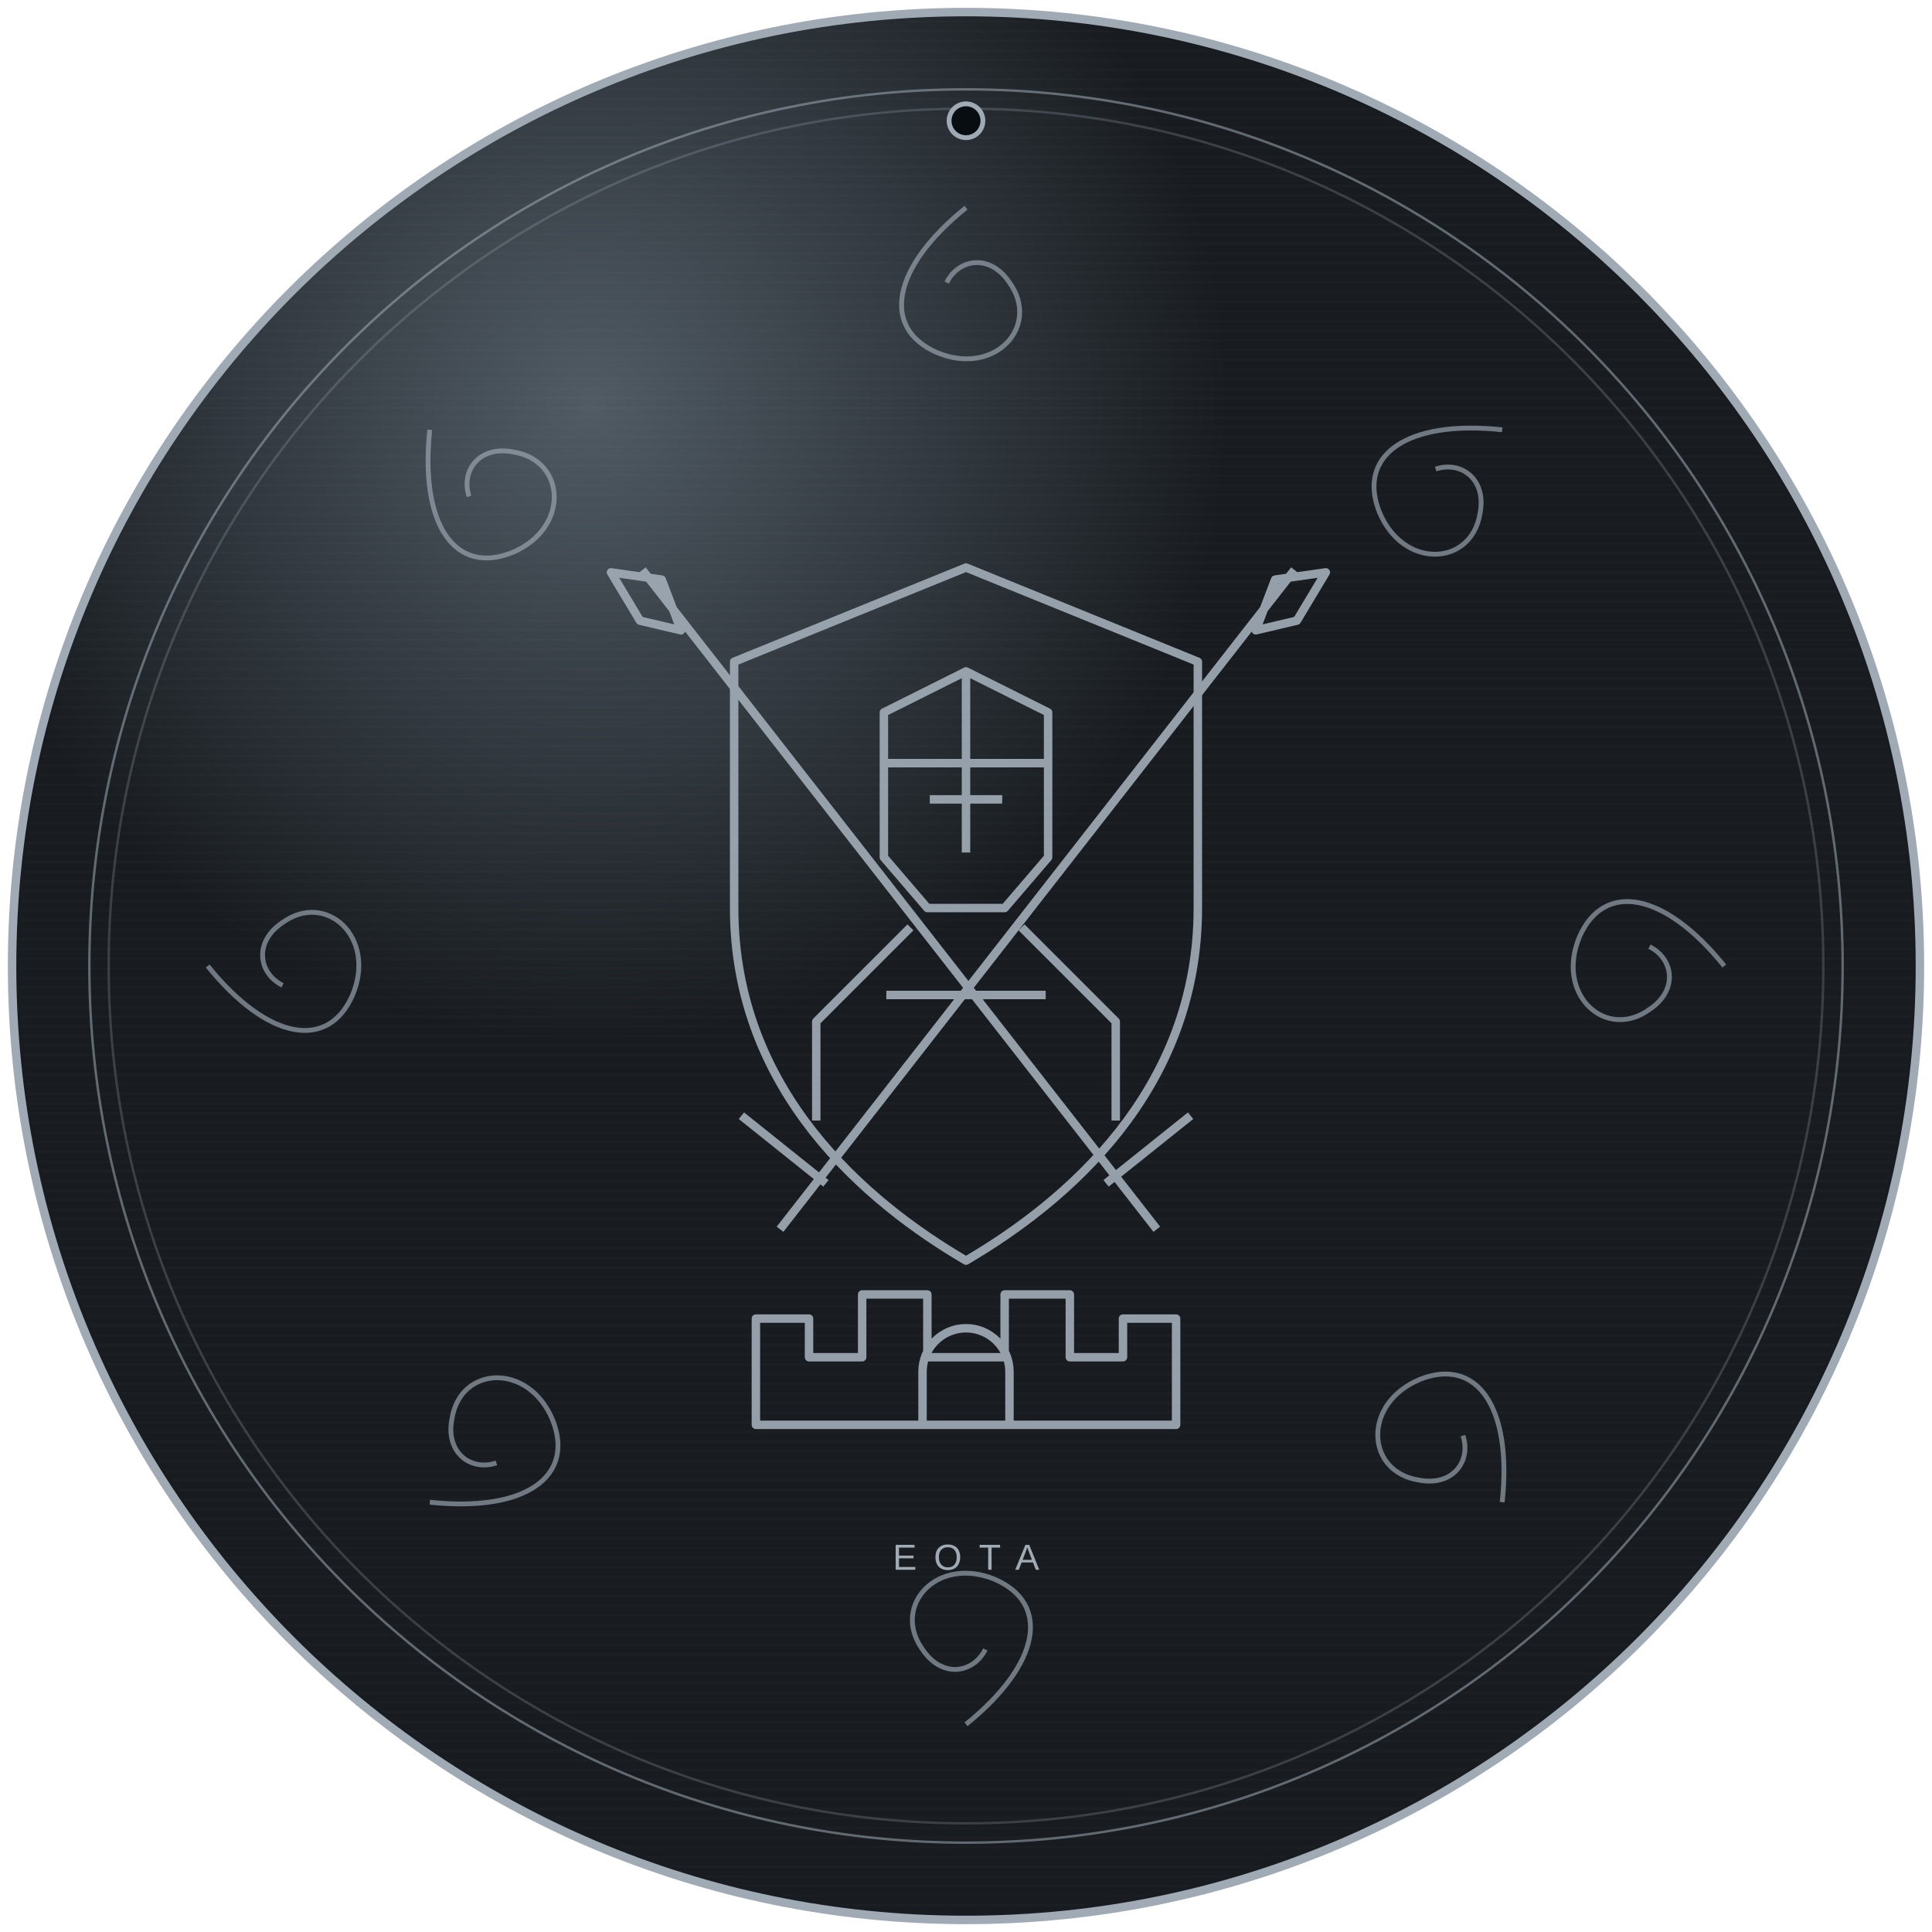
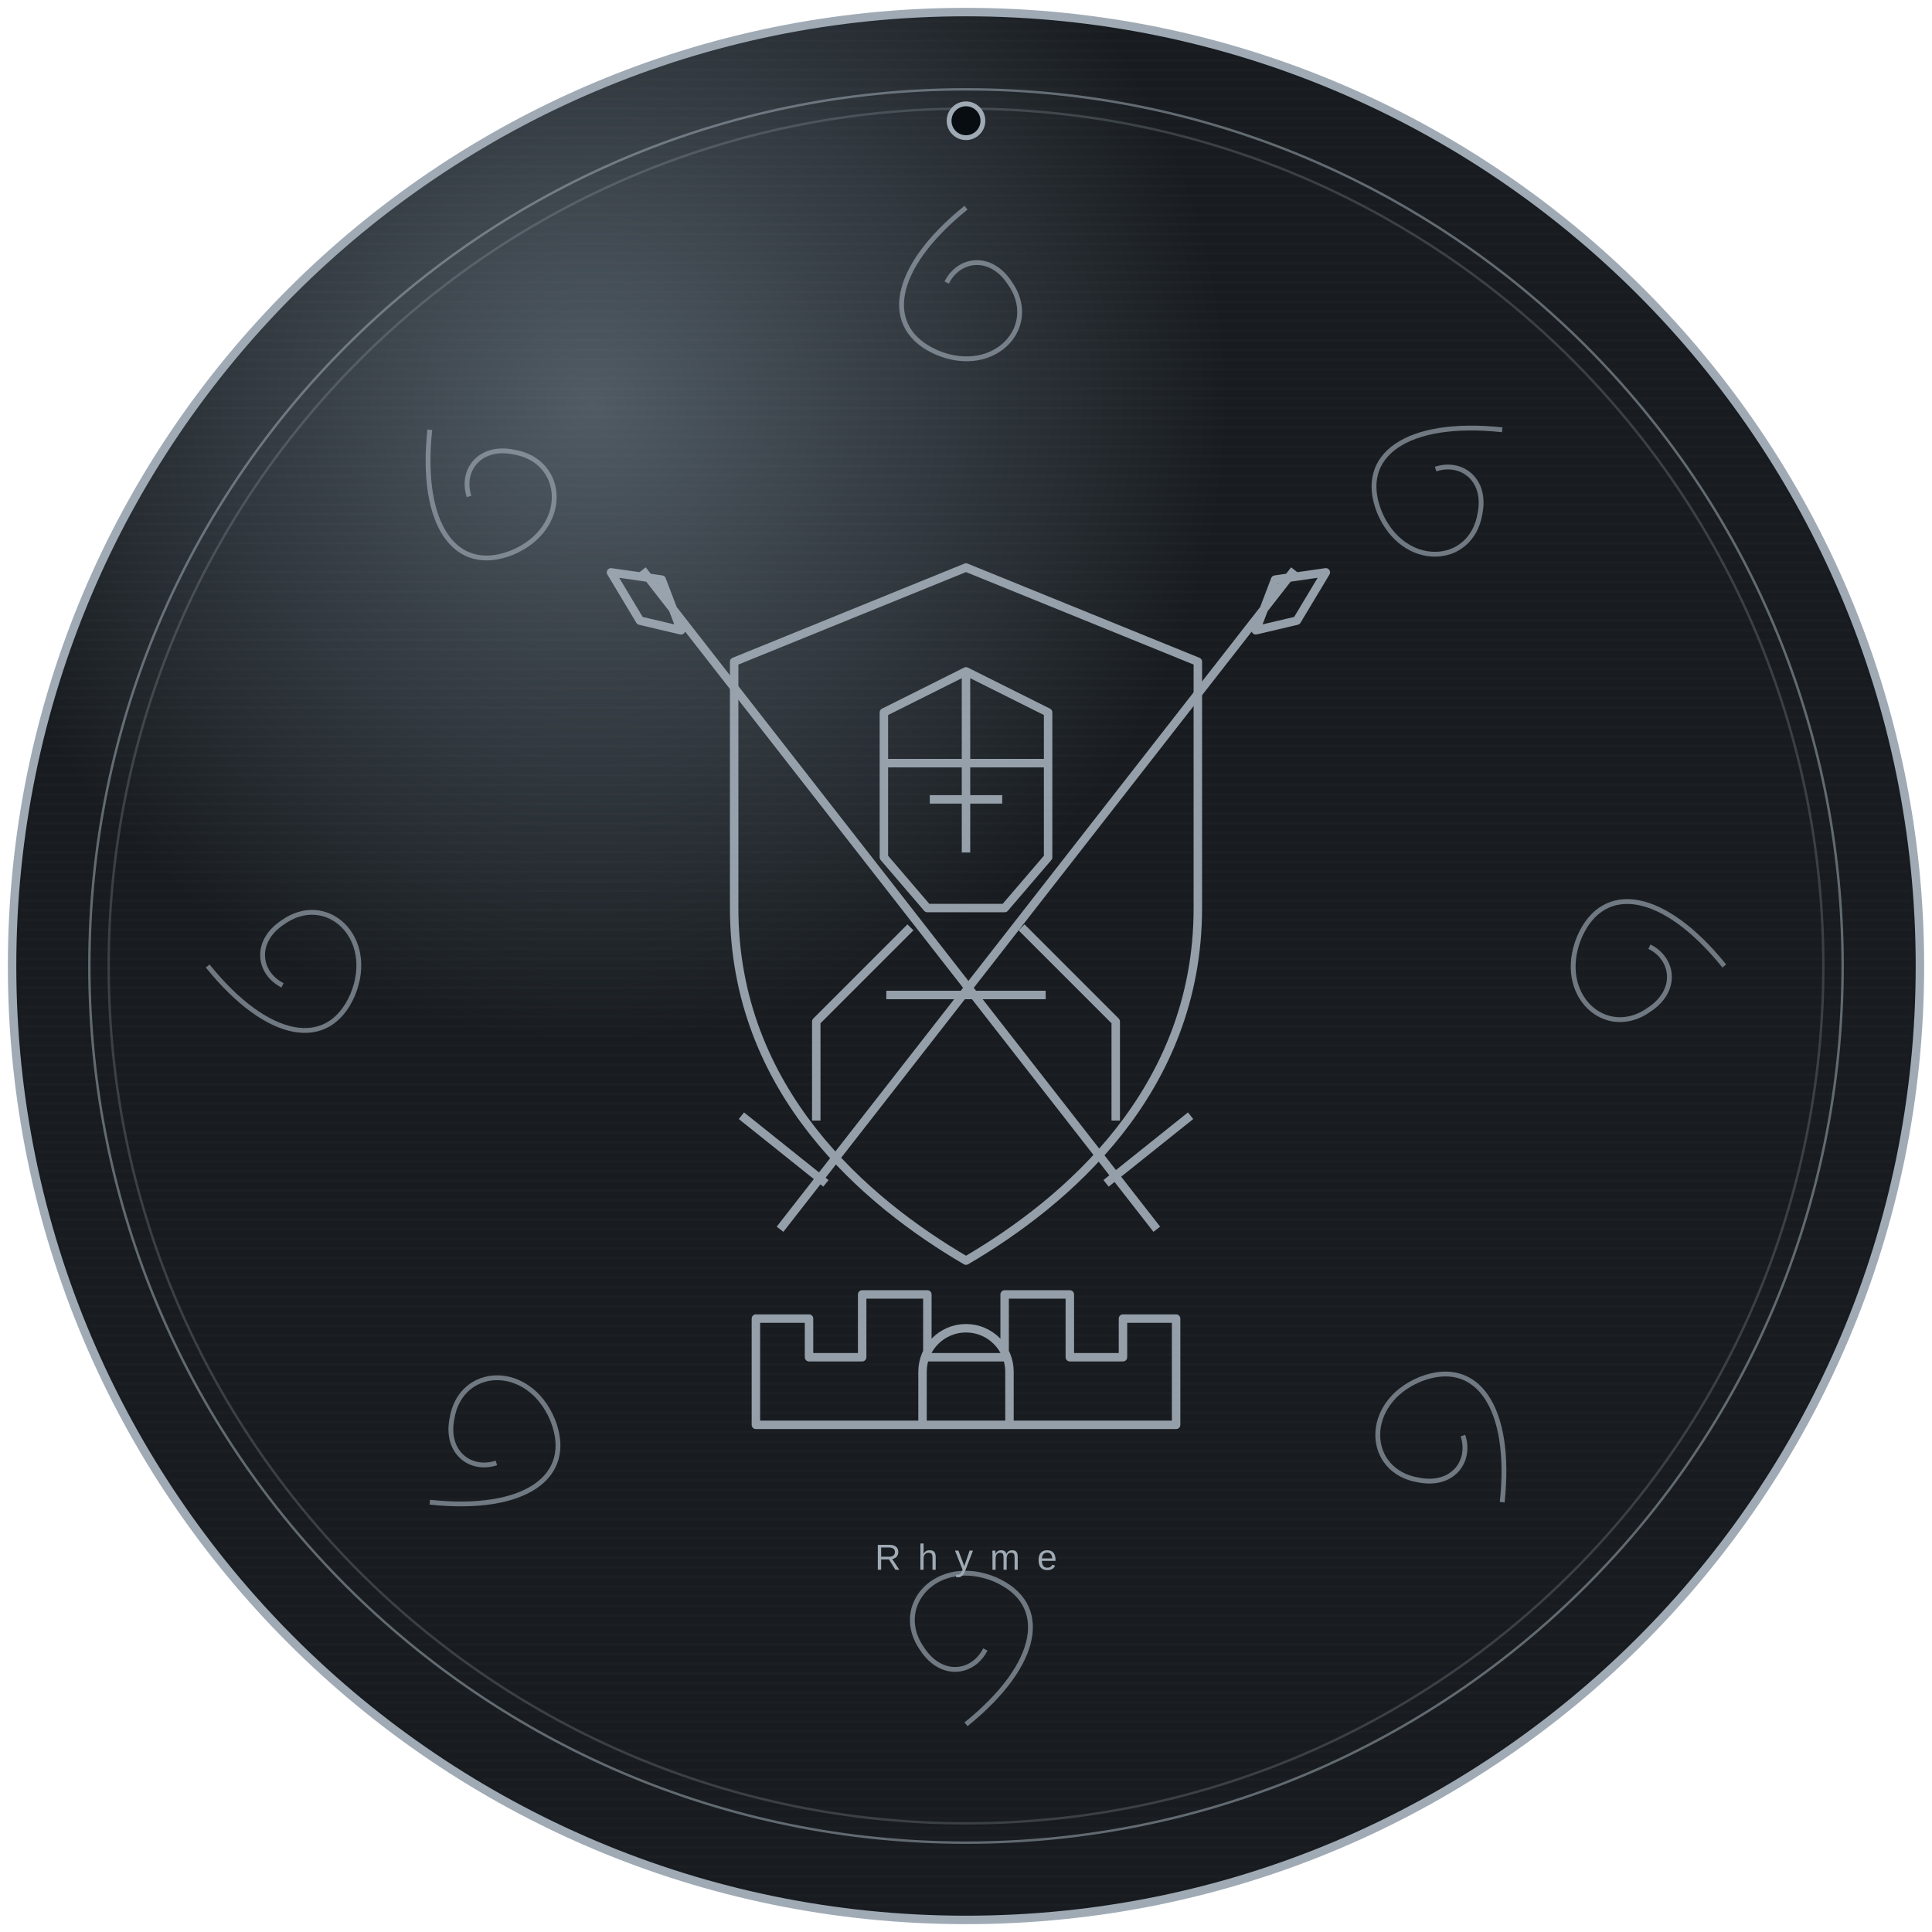
<svg xmlns="http://www.w3.org/2000/svg" width="800" height="800" viewBox="0 0 800 800">
  <defs>
    <radialGradient id="metal" cx="30%" cy="20%" r="85%">
      <stop stop-color="#505b64" />
      <stop offset=".4" stop-color="#181c20" />
      <stop offset="1" stop-color="#181c20" />
    </radialGradient>
    <pattern id="grain" width="4" height="4" patternUnits="userSpaceOnUse">
      <path d="M0 1h4" stroke="#9faab5" opacity=".025" />
    </pattern>
  </defs>
  <circle cx="400" cy="400" r="395" fill="url(#metal)" stroke="#9faab5" stroke-width="3.5" />
  <circle cx="400" cy="400" r="392" fill="url(#grain)" />
  <circle cx="400" cy="400" r="363" fill="none" stroke="#9faab5" opacity=".55" />
  <circle cx="400" cy="400" r="355" fill="none" stroke="#9faab5" opacity=".25" />
  <g fill="none" stroke="#9faab5" stroke-width="3.5" stroke-linejoin="round" opacity=".92">
    <path d="M400 235l96 39v102c0 76-55 122-96 146-41-24-96-70-96-146V274z" />
    <path d="M366 295l34-17 34 17v60l-18 21h-32l-18-21zM367 316h66M385 331h30M400 280v73M377 384l-39 39v41m85-80 39 39v41M367 412h66" />
    <path d="M266 236l213 273m-226-272 21 3 8 21-17-4zM458 490l35-28M536 236L323 509m226-272-21 3-8 21 17-4zM342 490l-35-28" />
    <path d="M313 590v-44h22v16h22v-26h27v26h32v-26h27v26h22v-16h22v44zM382 590v-22a18 18 0 0 1 36 0v22" />
  </g>
  <g fill="none" stroke="#9faab5" stroke-width="2" opacity=".65">
    <path id="p" d="M400 86c-31 25-35 50-12 60 24 10 43-11 30-29-8-12-21-10-26 0" />
    <use href="#p" transform="rotate(45 400 400)" />
    <use href="#p" transform="rotate(90 400 400)" />
    <use href="#p" transform="rotate(135 400 400)" />
    <use href="#p" transform="rotate(180 400 400)" />
    <use href="#p" transform="rotate(225 400 400)" />
    <use href="#p" transform="rotate(270 400 400)" />
    <use href="#p" transform="rotate(315 400 400)" />
  </g>
  <circle cx="400" cy="50" r="7" fill="#080d12" stroke="#9faab5" stroke-width="2" />
-   <text x="400" y="650" fill="#9faab5" text-anchor="middle" font-family="Arial,sans-serif" font-size="15" letter-spacing="7">EOTA</text>
+   <text x="400" y="650" fill="#9faab5" text-anchor="middle" font-family="Arial,sans-serif" font-size="15" letter-spacing="7">Rhyme</text>
</svg>
